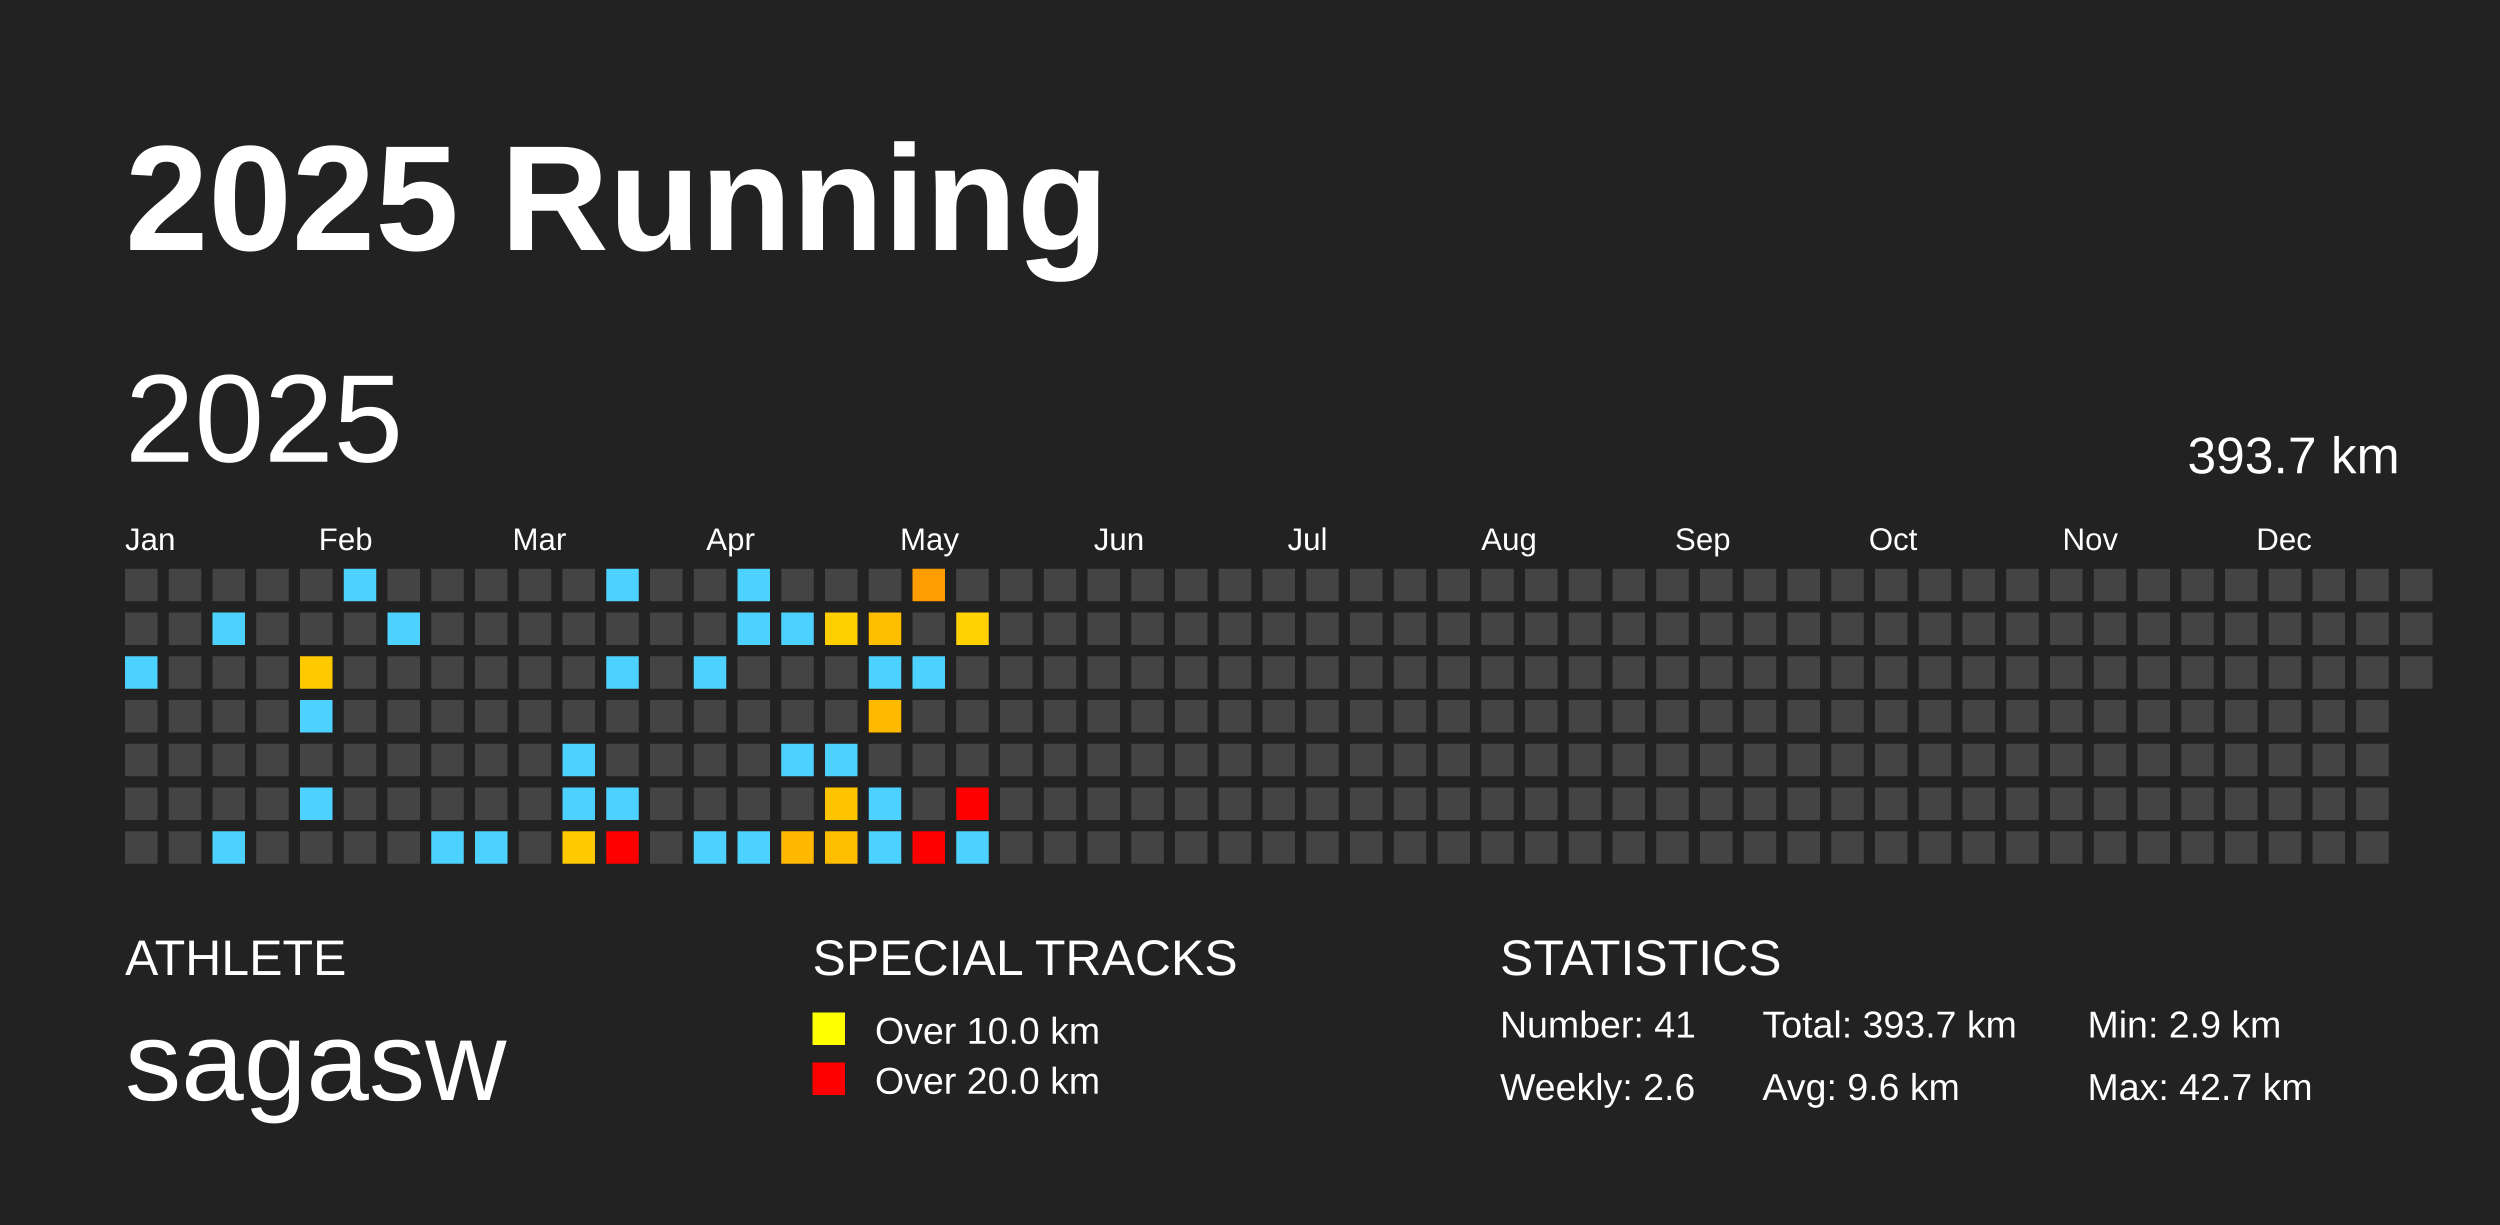
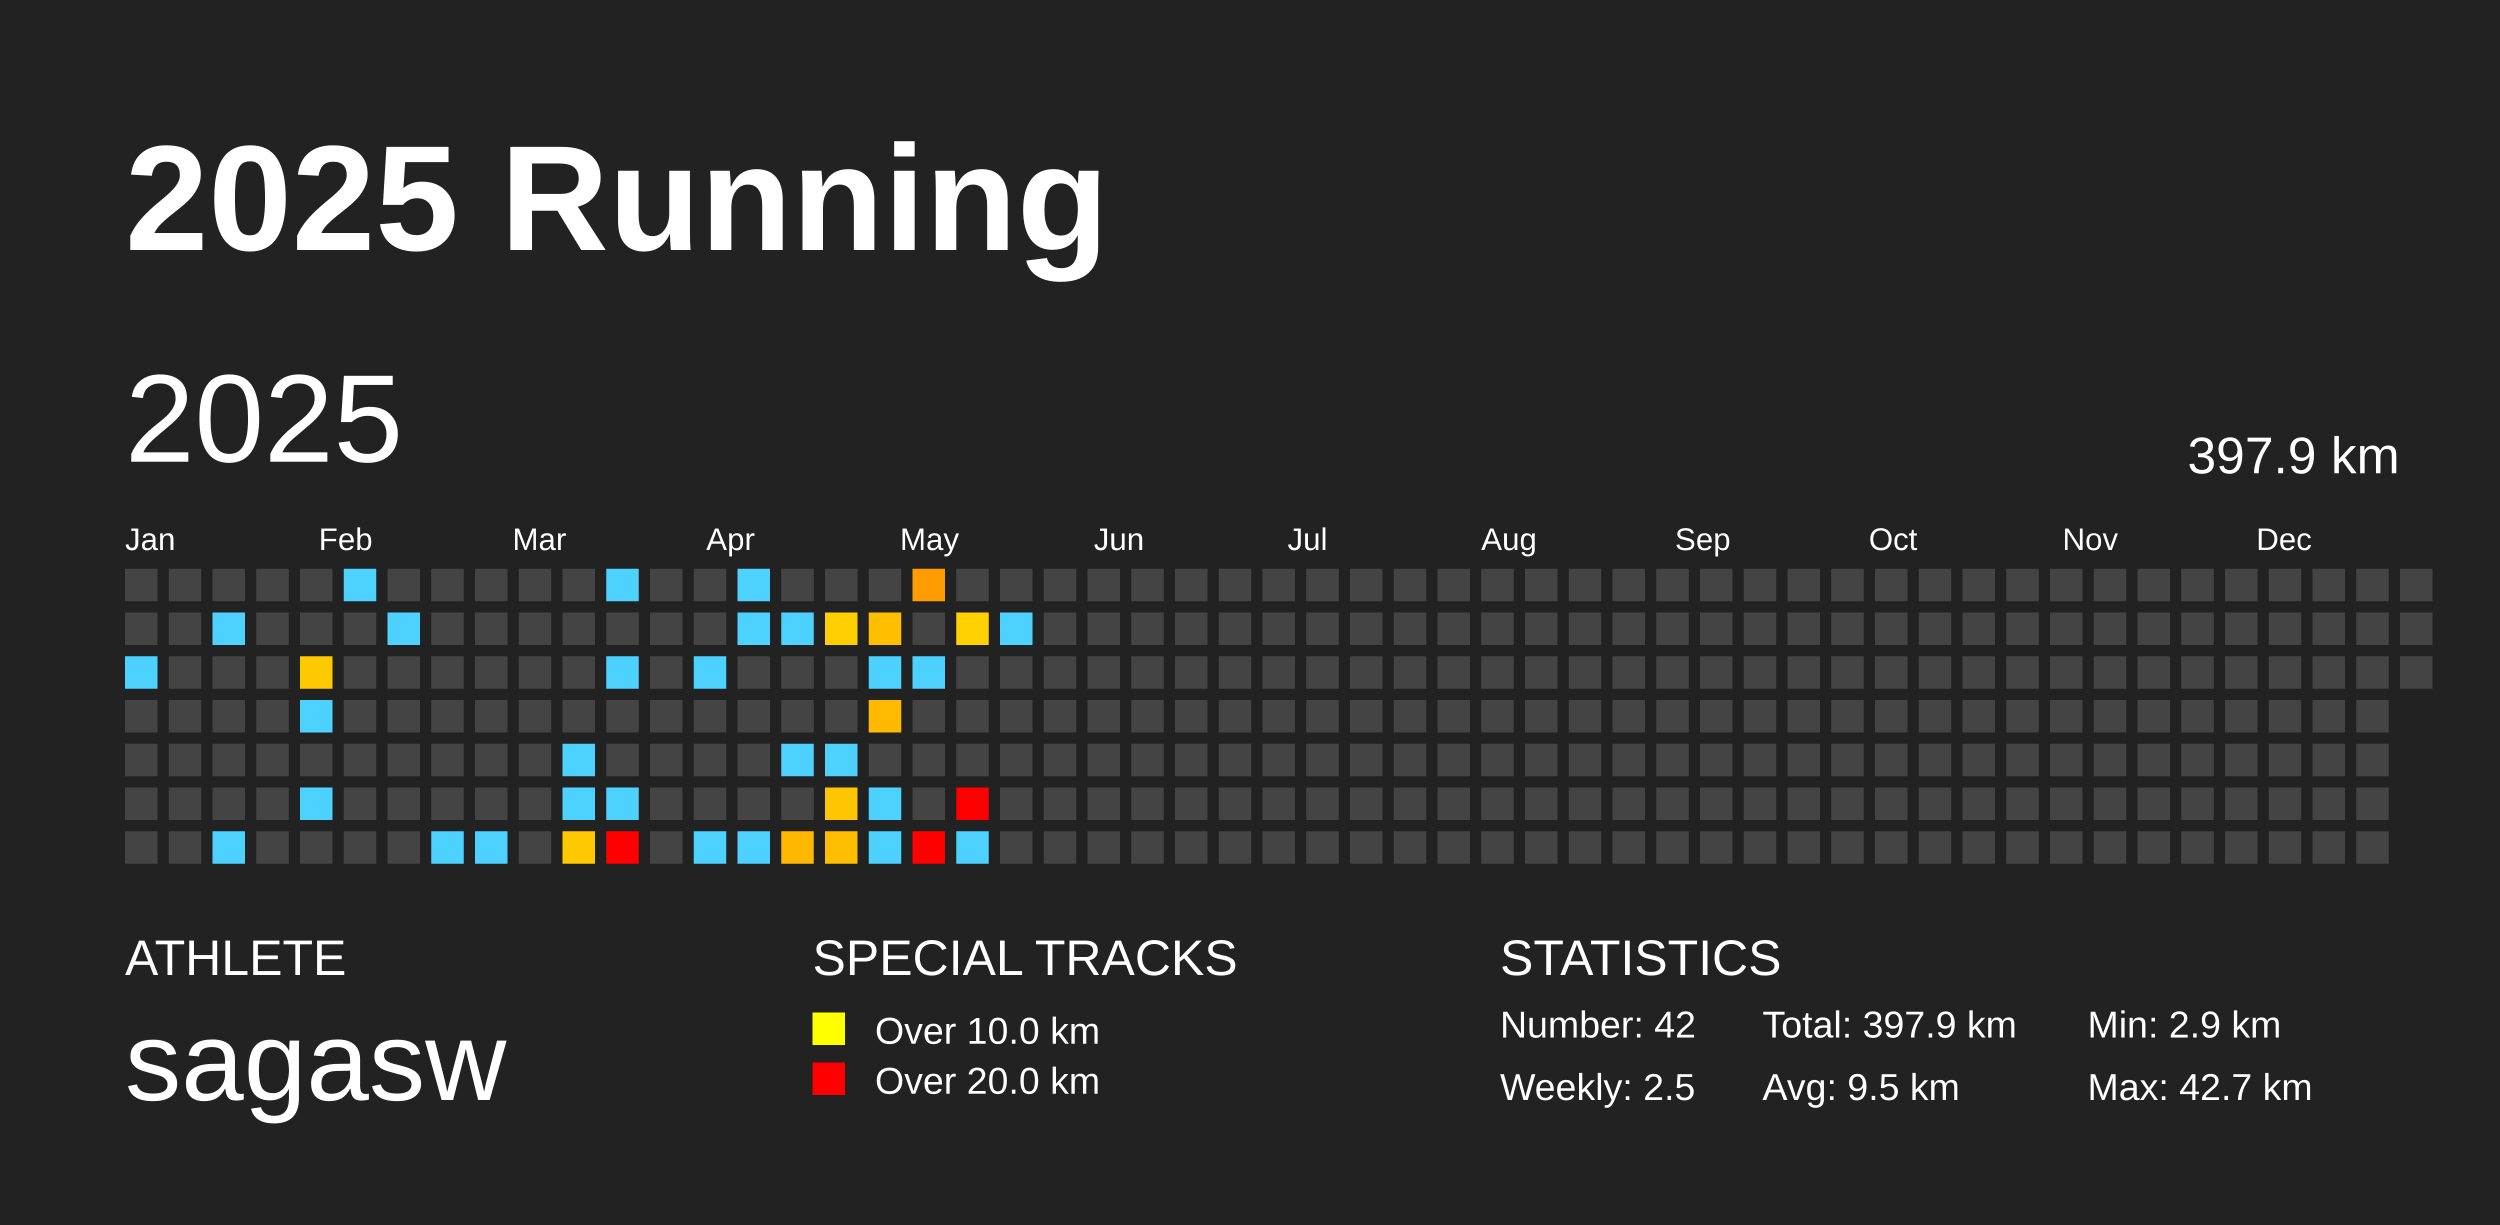
<svg xmlns="http://www.w3.org/2000/svg" baseProfile="full" height="98mm" version="1.1" viewBox="0,0,200,98" width="200mm">
  <defs />
  <rect fill="#222222" height="98" width="200" x="0" y="0" />
  <text fill="#FFFFFF" style="font-size:12px; font-family:Arial; font-weight:bold;" x="10" y="20">2025 Running</text>
  <text fill="#FFFFFF" style="font-size:4px; font-family:Arial" x="10" y="78">ATHLETE</text>
  <text fill="#FFFFFF" style="font-size:9px; font-family:Arial" x="10" y="88">sagasw</text>
  <text fill="#FFFFFF" style="font-size:4px; font-family:Arial" x="65" y="78">SPECIAL TRACKS</text>
  <rect fill="yellow" height="2.6" width="2.6" x="65" y="81" />
  <text fill="#FFFFFF" style="font-size:3px; font-family:Arial" x="70" y="83.5">Over 10.0 km</text>
  <rect fill="red" height="2.6" width="2.6" x="65" y="85" />
  <text fill="#FFFFFF" style="font-size:3px; font-family:Arial" x="70" y="87.5">Over 20.0 km</text>
  <text fill="#FFFFFF" style="font-size:4px; font-family:Arial" x="120" y="78">STATISTICS</text>
-   <text fill="#FFFFFF" style="font-size:3px; font-family:Arial" x="120" y="83">Number: 41</text>
-   <text fill="#FFFFFF" style="font-size:3px; font-family:Arial" x="120" y="88">Weekly: 2.6</text>
-   <text fill="#FFFFFF" style="font-size:3px; font-family:Arial" x="141" y="83">Total: 393.7 km</text>
-   <text fill="#FFFFFF" style="font-size:3px; font-family:Arial" x="141" y="88">Avg: 9.6 km</text>
+   <text fill="#FFFFFF" style="font-size:3px; font-family:Arial" x="120" y="83">Number: 42</text>
+   <text fill="#FFFFFF" style="font-size:3px; font-family:Arial" x="120" y="88">Weekly: 2.5</text>
+   <text fill="#FFFFFF" style="font-size:3px; font-family:Arial" x="141" y="83">Total: 397.9 km</text>
+   <text fill="#FFFFFF" style="font-size:3px; font-family:Arial" x="141" y="88">Avg: 9.5 km</text>
  <text fill="#FFFFFF" style="font-size:3px; font-family:Arial" x="167" y="83">Min: 2.9 km</text>
  <text fill="#FFFFFF" style="font-size:3px; font-family:Arial" x="167" y="88">Max: 42.7 km</text>
  <text dominant-baseline="hanging" fill="#FFFFFF" style="font-size:10.0px; font-family:Arial;" x="10" y="30">2025</text>
-   <text dominant-baseline="hanging" fill="#FFFFFF" style="font-size:4.125px; font-family:Arial;" x="175" y="35">393.7 km</text>
+   <text dominant-baseline="hanging" fill="#FFFFFF" style="font-size:4.125px; font-family:Arial;" x="175" y="35">397.9 km</text>
  <text fill="#FFFFFF" style="font-size:2.5px; font-family:Arial" x="10.0" y="44">Jan</text>
  <text fill="#FFFFFF" style="font-size:2.5px; font-family:Arial" x="25.5" y="44">Feb</text>
  <text fill="#FFFFFF" style="font-size:2.5px; font-family:Arial" x="41.0" y="44">Mar</text>
  <text fill="#FFFFFF" style="font-size:2.5px; font-family:Arial" x="56.5" y="44">Apr</text>
  <text fill="#FFFFFF" style="font-size:2.5px; font-family:Arial" x="72.0" y="44">May</text>
  <text fill="#FFFFFF" style="font-size:2.5px; font-family:Arial" x="87.5" y="44">Jun</text>
  <text fill="#FFFFFF" style="font-size:2.5px; font-family:Arial" x="103.0" y="44">Jul</text>
  <text fill="#FFFFFF" style="font-size:2.5px; font-family:Arial" x="118.5" y="44">Aug</text>
  <text fill="#FFFFFF" style="font-size:2.5px; font-family:Arial" x="134.0" y="44">Sep</text>
  <text fill="#FFFFFF" style="font-size:2.5px; font-family:Arial" x="149.5" y="44">Oct</text>
  <text fill="#FFFFFF" style="font-size:2.5px; font-family:Arial" x="165.0" y="44">Nov</text>
  <text fill="#FFFFFF" style="font-size:2.5px; font-family:Arial" x="180.5" y="44">Dec</text>
  <rect fill="#444444" height="2.6" width="2.6" x="10.0" y="45.5" />
  <rect fill="#444444" height="2.6" width="2.6" x="10.0" y="49.0" />
  <rect fill="#4dd2ff" height="2.6" width="2.6" x="10.0" y="52.5" />
  <rect fill="#444444" height="2.6" width="2.6" x="10.0" y="56.0" />
  <rect fill="#444444" height="2.6" width="2.6" x="10.0" y="59.5" />
  <rect fill="#444444" height="2.6" width="2.6" x="10.0" y="63.0" />
  <rect fill="#444444" height="2.6" width="2.6" x="10.0" y="66.5" />
  <rect fill="#444444" height="2.6" width="2.6" x="13.5" y="45.5" />
  <rect fill="#444444" height="2.6" width="2.6" x="13.5" y="49.0" />
  <rect fill="#444444" height="2.6" width="2.6" x="13.5" y="52.5" />
  <rect fill="#444444" height="2.6" width="2.6" x="13.5" y="56.0" />
  <rect fill="#444444" height="2.6" width="2.6" x="13.5" y="59.5" />
  <rect fill="#444444" height="2.6" width="2.6" x="13.5" y="63.0" />
  <rect fill="#444444" height="2.6" width="2.6" x="13.5" y="66.5" />
  <rect fill="#444444" height="2.6" width="2.6" x="17.0" y="45.5" />
  <rect fill="#4dd2ff" height="2.6" width="2.6" x="17.0" y="49.0" />
  <rect fill="#444444" height="2.6" width="2.6" x="17.0" y="52.5" />
  <rect fill="#444444" height="2.6" width="2.6" x="17.0" y="56.0" />
  <rect fill="#444444" height="2.6" width="2.6" x="17.0" y="59.5" />
  <rect fill="#444444" height="2.6" width="2.6" x="17.0" y="63.0" />
  <rect fill="#4dd2ff" height="2.6" width="2.6" x="17.0" y="66.5" />
  <rect fill="#444444" height="2.6" width="2.6" x="20.5" y="45.5" />
  <rect fill="#444444" height="2.6" width="2.6" x="20.5" y="49.0" />
  <rect fill="#444444" height="2.6" width="2.6" x="20.5" y="52.5" />
  <rect fill="#444444" height="2.6" width="2.6" x="20.5" y="56.0" />
  <rect fill="#444444" height="2.6" width="2.6" x="20.5" y="59.5" />
  <rect fill="#444444" height="2.6" width="2.6" x="20.5" y="63.0" />
  <rect fill="#444444" height="2.6" width="2.6" x="20.5" y="66.5" />
  <rect fill="#444444" height="2.6" width="2.6" x="24.0" y="45.5" />
  <rect fill="#444444" height="2.6" width="2.6" x="24.0" y="49.0" />
  <rect fill="#ffc900" height="2.6" width="2.6" x="24.0" y="52.5" />
  <rect fill="#4dd2ff" height="2.6" width="2.6" x="24.0" y="56.0" />
  <rect fill="#444444" height="2.6" width="2.6" x="24.0" y="59.5" />
  <rect fill="#4dd2ff" height="2.6" width="2.6" x="24.0" y="63.0" />
  <rect fill="#444444" height="2.6" width="2.6" x="24.0" y="66.5" />
  <rect fill="#4dd2ff" height="2.6" width="2.6" x="27.5" y="45.5" />
  <rect fill="#444444" height="2.6" width="2.6" x="27.5" y="49.0" />
  <rect fill="#444444" height="2.6" width="2.6" x="27.5" y="52.5" />
  <rect fill="#444444" height="2.6" width="2.6" x="27.5" y="56.0" />
  <rect fill="#444444" height="2.6" width="2.6" x="27.5" y="59.5" />
  <rect fill="#444444" height="2.6" width="2.6" x="27.5" y="63.0" />
  <rect fill="#444444" height="2.6" width="2.6" x="27.5" y="66.5" />
  <rect fill="#444444" height="2.6" width="2.6" x="31.0" y="45.5" />
  <rect fill="#4dd2ff" height="2.6" width="2.6" x="31.0" y="49.0" />
  <rect fill="#444444" height="2.6" width="2.6" x="31.0" y="52.5" />
  <rect fill="#444444" height="2.6" width="2.6" x="31.0" y="56.0" />
  <rect fill="#444444" height="2.6" width="2.6" x="31.0" y="59.5" />
  <rect fill="#444444" height="2.6" width="2.6" x="31.0" y="63.0" />
  <rect fill="#444444" height="2.6" width="2.6" x="31.0" y="66.5" />
  <rect fill="#444444" height="2.6" width="2.6" x="34.5" y="45.5" />
  <rect fill="#444444" height="2.6" width="2.6" x="34.5" y="49.0" />
  <rect fill="#444444" height="2.6" width="2.6" x="34.5" y="52.5" />
  <rect fill="#444444" height="2.6" width="2.6" x="34.5" y="56.0" />
  <rect fill="#444444" height="2.6" width="2.6" x="34.5" y="59.5" />
  <rect fill="#444444" height="2.6" width="2.6" x="34.5" y="63.0" />
  <rect fill="#4dd2ff" height="2.6" width="2.6" x="34.5" y="66.5" />
  <rect fill="#444444" height="2.6" width="2.6" x="38.0" y="45.5" />
  <rect fill="#444444" height="2.6" width="2.6" x="38.0" y="49.0" />
  <rect fill="#444444" height="2.6" width="2.6" x="38.0" y="52.5" />
  <rect fill="#444444" height="2.6" width="2.6" x="38.0" y="56.0" />
  <rect fill="#444444" height="2.6" width="2.6" x="38.0" y="59.5" />
  <rect fill="#444444" height="2.6" width="2.6" x="38.0" y="63.0" />
  <rect fill="#4dd2ff" height="2.6" width="2.6" x="38.0" y="66.5" />
  <rect fill="#444444" height="2.6" width="2.6" x="41.5" y="45.5" />
  <rect fill="#444444" height="2.6" width="2.6" x="41.5" y="49.0" />
  <rect fill="#444444" height="2.6" width="2.6" x="41.5" y="52.5" />
  <rect fill="#444444" height="2.6" width="2.6" x="41.5" y="56.0" />
  <rect fill="#444444" height="2.6" width="2.6" x="41.5" y="59.5" />
  <rect fill="#444444" height="2.6" width="2.6" x="41.5" y="63.0" />
  <rect fill="#444444" height="2.6" width="2.6" x="41.5" y="66.5" />
  <rect fill="#444444" height="2.6" width="2.6" x="45.0" y="45.5" />
  <rect fill="#444444" height="2.6" width="2.6" x="45.0" y="49.0" />
  <rect fill="#444444" height="2.6" width="2.6" x="45.0" y="52.5" />
  <rect fill="#444444" height="2.6" width="2.6" x="45.0" y="56.0" />
  <rect fill="#4dd2ff" height="2.6" width="2.6" x="45.0" y="59.5" />
  <rect fill="#4dd2ff" height="2.6" width="2.6" x="45.0" y="63.0" />
  <rect fill="#ffc900" height="2.6" width="2.6" x="45.0" y="66.5" />
  <rect fill="#4dd2ff" height="2.6" width="2.6" x="48.5" y="45.5" />
  <rect fill="#444444" height="2.6" width="2.6" x="48.5" y="49.0" />
  <rect fill="#4dd2ff" height="2.6" width="2.6" x="48.5" y="52.5" />
  <rect fill="#444444" height="2.6" width="2.6" x="48.5" y="56.0" />
  <rect fill="#444444" height="2.6" width="2.6" x="48.5" y="59.5" />
  <rect fill="#4dd2ff" height="2.6" width="2.6" x="48.5" y="63.0" />
  <rect fill="red" height="2.6" width="2.6" x="48.5" y="66.5" />
  <rect fill="#444444" height="2.6" width="2.6" x="52.0" y="45.5" />
  <rect fill="#444444" height="2.6" width="2.6" x="52.0" y="49.0" />
  <rect fill="#444444" height="2.6" width="2.6" x="52.0" y="52.5" />
  <rect fill="#444444" height="2.6" width="2.6" x="52.0" y="56.0" />
  <rect fill="#444444" height="2.6" width="2.6" x="52.0" y="59.5" />
  <rect fill="#444444" height="2.6" width="2.6" x="52.0" y="63.0" />
  <rect fill="#444444" height="2.6" width="2.6" x="52.0" y="66.5" />
  <rect fill="#444444" height="2.6" width="2.6" x="55.5" y="45.5" />
  <rect fill="#444444" height="2.6" width="2.6" x="55.5" y="49.0" />
  <rect fill="#4dd2ff" height="2.6" width="2.6" x="55.5" y="52.5" />
  <rect fill="#444444" height="2.6" width="2.6" x="55.5" y="56.0" />
  <rect fill="#444444" height="2.6" width="2.6" x="55.5" y="59.5" />
  <rect fill="#444444" height="2.6" width="2.6" x="55.5" y="63.0" />
  <rect fill="#4dd2ff" height="2.6" width="2.6" x="55.5" y="66.5" />
  <rect fill="#4dd2ff" height="2.6" width="2.6" x="59.0" y="45.5" />
  <rect fill="#4dd2ff" height="2.6" width="2.6" x="59.0" y="49.0" />
  <rect fill="#444444" height="2.6" width="2.6" x="59.0" y="52.5" />
  <rect fill="#444444" height="2.6" width="2.6" x="59.0" y="56.0" />
  <rect fill="#444444" height="2.6" width="2.6" x="59.0" y="59.5" />
  <rect fill="#444444" height="2.6" width="2.6" x="59.0" y="63.0" />
  <rect fill="#4dd2ff" height="2.6" width="2.6" x="59.0" y="66.5" />
  <rect fill="#444444" height="2.6" width="2.6" x="62.5" y="45.5" />
  <rect fill="#4dd2ff" height="2.6" width="2.6" x="62.5" y="49.0" />
  <rect fill="#444444" height="2.6" width="2.6" x="62.5" y="52.5" />
  <rect fill="#444444" height="2.6" width="2.6" x="62.5" y="56.0" />
  <rect fill="#4dd2ff" height="2.6" width="2.6" x="62.5" y="59.5" />
  <rect fill="#444444" height="2.6" width="2.6" x="62.5" y="63.0" />
  <rect fill="#ffb800" height="2.6" width="2.6" x="62.5" y="66.5" />
  <rect fill="#444444" height="2.6" width="2.6" x="66.0" y="45.5" />
  <rect fill="#ffcf00" height="2.6" width="2.6" x="66.0" y="49.0" />
  <rect fill="#444444" height="2.6" width="2.6" x="66.0" y="52.5" />
  <rect fill="#444444" height="2.6" width="2.6" x="66.0" y="56.0" />
  <rect fill="#4dd2ff" height="2.6" width="2.6" x="66.0" y="59.5" />
  <rect fill="#ffc500" height="2.6" width="2.6" x="66.0" y="63.0" />
  <rect fill="#ffbe00" height="2.6" width="2.6" x="66.0" y="66.5" />
  <rect fill="#444444" height="2.6" width="2.6" x="69.5" y="45.5" />
  <rect fill="#ffbe00" height="2.6" width="2.6" x="69.5" y="49.0" />
  <rect fill="#4dd2ff" height="2.6" width="2.6" x="69.5" y="52.5" />
  <rect fill="#ffba00" height="2.6" width="2.6" x="69.5" y="56.0" />
  <rect fill="#444444" height="2.6" width="2.6" x="69.5" y="59.5" />
  <rect fill="#4dd2ff" height="2.6" width="2.6" x="69.5" y="63.0" />
  <rect fill="#4dd2ff" height="2.6" width="2.6" x="69.5" y="66.5" />
  <rect fill="#ff9c00" height="2.6" width="2.6" x="73.0" y="45.5" />
  <rect fill="#444444" height="2.6" width="2.6" x="73.0" y="49.0" />
  <rect fill="#4dd2ff" height="2.6" width="2.6" x="73.0" y="52.5" />
  <rect fill="#444444" height="2.6" width="2.6" x="73.0" y="56.0" />
  <rect fill="#444444" height="2.6" width="2.6" x="73.0" y="59.5" />
  <rect fill="#444444" height="2.6" width="2.6" x="73.0" y="63.0" />
  <rect fill="red" height="2.6" width="2.6" x="73.0" y="66.5" />
  <rect fill="#444444" height="2.6" width="2.6" x="76.5" y="45.5" />
  <rect fill="#ffd100" height="2.6" width="2.6" x="76.5" y="49.0" />
  <rect fill="#444444" height="2.6" width="2.6" x="76.5" y="52.5" />
  <rect fill="#444444" height="2.6" width="2.6" x="76.5" y="56.0" />
  <rect fill="#444444" height="2.6" width="2.6" x="76.5" y="59.5" />
  <rect fill="red" height="2.6" width="2.6" x="76.5" y="63.0" />
  <rect fill="#4dd2ff" height="2.6" width="2.6" x="76.5" y="66.5" />
  <rect fill="#444444" height="2.6" width="2.6" x="80.0" y="45.5" />
-   <rect fill="#444444" height="2.6" width="2.6" x="80.0" y="49.0" />
+   <rect fill="#4dd2ff" height="2.6" width="2.6" x="80.0" y="49.0" />
  <rect fill="#444444" height="2.6" width="2.6" x="80.0" y="52.5" />
  <rect fill="#444444" height="2.6" width="2.6" x="80.0" y="56.0" />
  <rect fill="#444444" height="2.6" width="2.6" x="80.0" y="59.5" />
  <rect fill="#444444" height="2.6" width="2.6" x="80.0" y="63.0" />
  <rect fill="#444444" height="2.6" width="2.6" x="80.0" y="66.5" />
  <rect fill="#444444" height="2.6" width="2.6" x="83.5" y="45.5" />
  <rect fill="#444444" height="2.6" width="2.6" x="83.5" y="49.0" />
  <rect fill="#444444" height="2.6" width="2.6" x="83.5" y="52.5" />
  <rect fill="#444444" height="2.6" width="2.6" x="83.5" y="56.0" />
  <rect fill="#444444" height="2.6" width="2.6" x="83.5" y="59.5" />
  <rect fill="#444444" height="2.6" width="2.6" x="83.5" y="63.0" />
  <rect fill="#444444" height="2.6" width="2.6" x="83.5" y="66.5" />
  <rect fill="#444444" height="2.6" width="2.6" x="87.0" y="45.5" />
  <rect fill="#444444" height="2.6" width="2.6" x="87.0" y="49.0" />
  <rect fill="#444444" height="2.6" width="2.6" x="87.0" y="52.5" />
  <rect fill="#444444" height="2.6" width="2.6" x="87.0" y="56.0" />
  <rect fill="#444444" height="2.6" width="2.6" x="87.0" y="59.5" />
  <rect fill="#444444" height="2.6" width="2.6" x="87.0" y="63.0" />
  <rect fill="#444444" height="2.6" width="2.6" x="87.0" y="66.5" />
  <rect fill="#444444" height="2.6" width="2.6" x="90.5" y="45.5" />
  <rect fill="#444444" height="2.6" width="2.6" x="90.5" y="49.0" />
  <rect fill="#444444" height="2.6" width="2.6" x="90.5" y="52.5" />
  <rect fill="#444444" height="2.6" width="2.6" x="90.5" y="56.0" />
  <rect fill="#444444" height="2.6" width="2.6" x="90.5" y="59.5" />
  <rect fill="#444444" height="2.6" width="2.6" x="90.5" y="63.0" />
  <rect fill="#444444" height="2.6" width="2.6" x="90.5" y="66.5" />
  <rect fill="#444444" height="2.6" width="2.6" x="94.0" y="45.5" />
  <rect fill="#444444" height="2.6" width="2.6" x="94.0" y="49.0" />
  <rect fill="#444444" height="2.6" width="2.6" x="94.0" y="52.5" />
  <rect fill="#444444" height="2.6" width="2.6" x="94.0" y="56.0" />
  <rect fill="#444444" height="2.6" width="2.6" x="94.0" y="59.5" />
  <rect fill="#444444" height="2.6" width="2.6" x="94.0" y="63.0" />
  <rect fill="#444444" height="2.6" width="2.6" x="94.0" y="66.5" />
  <rect fill="#444444" height="2.6" width="2.6" x="97.5" y="45.5" />
  <rect fill="#444444" height="2.6" width="2.6" x="97.5" y="49.0" />
  <rect fill="#444444" height="2.6" width="2.6" x="97.5" y="52.5" />
  <rect fill="#444444" height="2.6" width="2.6" x="97.5" y="56.0" />
  <rect fill="#444444" height="2.6" width="2.6" x="97.5" y="59.5" />
  <rect fill="#444444" height="2.6" width="2.6" x="97.5" y="63.0" />
  <rect fill="#444444" height="2.6" width="2.6" x="97.5" y="66.5" />
  <rect fill="#444444" height="2.6" width="2.6" x="101.0" y="45.5" />
  <rect fill="#444444" height="2.6" width="2.6" x="101.0" y="49.0" />
  <rect fill="#444444" height="2.6" width="2.6" x="101.0" y="52.5" />
  <rect fill="#444444" height="2.6" width="2.6" x="101.0" y="56.0" />
  <rect fill="#444444" height="2.6" width="2.6" x="101.0" y="59.5" />
  <rect fill="#444444" height="2.6" width="2.6" x="101.0" y="63.0" />
  <rect fill="#444444" height="2.6" width="2.6" x="101.0" y="66.5" />
  <rect fill="#444444" height="2.6" width="2.6" x="104.5" y="45.5" />
  <rect fill="#444444" height="2.6" width="2.6" x="104.5" y="49.0" />
  <rect fill="#444444" height="2.6" width="2.6" x="104.5" y="52.5" />
  <rect fill="#444444" height="2.6" width="2.6" x="104.5" y="56.0" />
  <rect fill="#444444" height="2.6" width="2.6" x="104.5" y="59.5" />
  <rect fill="#444444" height="2.6" width="2.6" x="104.5" y="63.0" />
  <rect fill="#444444" height="2.6" width="2.6" x="104.5" y="66.5" />
  <rect fill="#444444" height="2.6" width="2.6" x="108.0" y="45.5" />
  <rect fill="#444444" height="2.6" width="2.6" x="108.0" y="49.0" />
  <rect fill="#444444" height="2.6" width="2.6" x="108.0" y="52.5" />
  <rect fill="#444444" height="2.6" width="2.6" x="108.0" y="56.0" />
  <rect fill="#444444" height="2.6" width="2.6" x="108.0" y="59.5" />
  <rect fill="#444444" height="2.6" width="2.6" x="108.0" y="63.0" />
  <rect fill="#444444" height="2.6" width="2.6" x="108.0" y="66.5" />
  <rect fill="#444444" height="2.6" width="2.6" x="111.5" y="45.5" />
  <rect fill="#444444" height="2.6" width="2.6" x="111.5" y="49.0" />
  <rect fill="#444444" height="2.6" width="2.6" x="111.5" y="52.5" />
  <rect fill="#444444" height="2.6" width="2.6" x="111.5" y="56.0" />
  <rect fill="#444444" height="2.6" width="2.6" x="111.5" y="59.5" />
  <rect fill="#444444" height="2.6" width="2.6" x="111.5" y="63.0" />
  <rect fill="#444444" height="2.6" width="2.6" x="111.5" y="66.5" />
  <rect fill="#444444" height="2.6" width="2.6" x="115.0" y="45.5" />
  <rect fill="#444444" height="2.6" width="2.6" x="115.0" y="49.0" />
  <rect fill="#444444" height="2.6" width="2.6" x="115.0" y="52.5" />
  <rect fill="#444444" height="2.6" width="2.6" x="115.0" y="56.0" />
  <rect fill="#444444" height="2.6" width="2.6" x="115.0" y="59.5" />
  <rect fill="#444444" height="2.6" width="2.6" x="115.0" y="63.0" />
  <rect fill="#444444" height="2.6" width="2.6" x="115.0" y="66.5" />
  <rect fill="#444444" height="2.6" width="2.6" x="118.5" y="45.5" />
  <rect fill="#444444" height="2.6" width="2.6" x="118.5" y="49.0" />
  <rect fill="#444444" height="2.6" width="2.6" x="118.5" y="52.5" />
  <rect fill="#444444" height="2.6" width="2.6" x="118.5" y="56.0" />
  <rect fill="#444444" height="2.6" width="2.6" x="118.5" y="59.5" />
  <rect fill="#444444" height="2.6" width="2.6" x="118.5" y="63.0" />
  <rect fill="#444444" height="2.6" width="2.6" x="118.5" y="66.5" />
  <rect fill="#444444" height="2.6" width="2.6" x="122.0" y="45.5" />
  <rect fill="#444444" height="2.6" width="2.6" x="122.0" y="49.0" />
  <rect fill="#444444" height="2.6" width="2.6" x="122.0" y="52.5" />
  <rect fill="#444444" height="2.6" width="2.6" x="122.0" y="56.0" />
  <rect fill="#444444" height="2.6" width="2.6" x="122.0" y="59.5" />
  <rect fill="#444444" height="2.6" width="2.6" x="122.0" y="63.0" />
  <rect fill="#444444" height="2.6" width="2.6" x="122.0" y="66.5" />
  <rect fill="#444444" height="2.6" width="2.6" x="125.5" y="45.5" />
  <rect fill="#444444" height="2.6" width="2.6" x="125.5" y="49.0" />
  <rect fill="#444444" height="2.6" width="2.6" x="125.5" y="52.5" />
  <rect fill="#444444" height="2.6" width="2.6" x="125.5" y="56.0" />
  <rect fill="#444444" height="2.6" width="2.6" x="125.5" y="59.5" />
  <rect fill="#444444" height="2.6" width="2.6" x="125.5" y="63.0" />
  <rect fill="#444444" height="2.6" width="2.6" x="125.5" y="66.5" />
  <rect fill="#444444" height="2.6" width="2.6" x="129.0" y="45.5" />
  <rect fill="#444444" height="2.6" width="2.6" x="129.0" y="49.0" />
  <rect fill="#444444" height="2.6" width="2.6" x="129.0" y="52.5" />
  <rect fill="#444444" height="2.6" width="2.6" x="129.0" y="56.0" />
  <rect fill="#444444" height="2.6" width="2.6" x="129.0" y="59.5" />
  <rect fill="#444444" height="2.6" width="2.6" x="129.0" y="63.0" />
  <rect fill="#444444" height="2.6" width="2.6" x="129.0" y="66.5" />
  <rect fill="#444444" height="2.6" width="2.6" x="132.5" y="45.5" />
  <rect fill="#444444" height="2.6" width="2.6" x="132.5" y="49.0" />
  <rect fill="#444444" height="2.6" width="2.6" x="132.5" y="52.5" />
  <rect fill="#444444" height="2.6" width="2.6" x="132.5" y="56.0" />
  <rect fill="#444444" height="2.6" width="2.6" x="132.5" y="59.5" />
  <rect fill="#444444" height="2.6" width="2.6" x="132.5" y="63.0" />
  <rect fill="#444444" height="2.6" width="2.6" x="132.5" y="66.5" />
  <rect fill="#444444" height="2.6" width="2.6" x="136.0" y="45.5" />
  <rect fill="#444444" height="2.6" width="2.6" x="136.0" y="49.0" />
  <rect fill="#444444" height="2.6" width="2.6" x="136.0" y="52.5" />
  <rect fill="#444444" height="2.6" width="2.6" x="136.0" y="56.0" />
  <rect fill="#444444" height="2.6" width="2.6" x="136.0" y="59.5" />
  <rect fill="#444444" height="2.6" width="2.6" x="136.0" y="63.0" />
  <rect fill="#444444" height="2.6" width="2.6" x="136.0" y="66.5" />
  <rect fill="#444444" height="2.6" width="2.6" x="139.5" y="45.5" />
  <rect fill="#444444" height="2.6" width="2.6" x="139.5" y="49.0" />
  <rect fill="#444444" height="2.6" width="2.6" x="139.5" y="52.5" />
  <rect fill="#444444" height="2.6" width="2.6" x="139.5" y="56.0" />
  <rect fill="#444444" height="2.6" width="2.6" x="139.5" y="59.5" />
  <rect fill="#444444" height="2.6" width="2.6" x="139.5" y="63.0" />
  <rect fill="#444444" height="2.6" width="2.6" x="139.5" y="66.5" />
  <rect fill="#444444" height="2.6" width="2.6" x="143.0" y="45.5" />
  <rect fill="#444444" height="2.6" width="2.6" x="143.0" y="49.0" />
  <rect fill="#444444" height="2.6" width="2.6" x="143.0" y="52.5" />
  <rect fill="#444444" height="2.6" width="2.6" x="143.0" y="56.0" />
  <rect fill="#444444" height="2.6" width="2.6" x="143.0" y="59.5" />
  <rect fill="#444444" height="2.6" width="2.6" x="143.0" y="63.0" />
  <rect fill="#444444" height="2.6" width="2.6" x="143.0" y="66.5" />
  <rect fill="#444444" height="2.6" width="2.6" x="146.5" y="45.5" />
  <rect fill="#444444" height="2.6" width="2.6" x="146.5" y="49.0" />
  <rect fill="#444444" height="2.6" width="2.6" x="146.5" y="52.5" />
  <rect fill="#444444" height="2.6" width="2.6" x="146.5" y="56.0" />
  <rect fill="#444444" height="2.6" width="2.6" x="146.5" y="59.5" />
  <rect fill="#444444" height="2.6" width="2.6" x="146.5" y="63.0" />
  <rect fill="#444444" height="2.6" width="2.6" x="146.5" y="66.5" />
  <rect fill="#444444" height="2.6" width="2.6" x="150.0" y="45.5" />
  <rect fill="#444444" height="2.6" width="2.6" x="150.0" y="49.0" />
  <rect fill="#444444" height="2.6" width="2.6" x="150.0" y="52.5" />
  <rect fill="#444444" height="2.6" width="2.6" x="150.0" y="56.0" />
  <rect fill="#444444" height="2.6" width="2.6" x="150.0" y="59.5" />
  <rect fill="#444444" height="2.6" width="2.6" x="150.0" y="63.0" />
  <rect fill="#444444" height="2.6" width="2.6" x="150.0" y="66.5" />
  <rect fill="#444444" height="2.6" width="2.6" x="153.5" y="45.5" />
  <rect fill="#444444" height="2.6" width="2.6" x="153.5" y="49.0" />
  <rect fill="#444444" height="2.6" width="2.6" x="153.5" y="52.5" />
  <rect fill="#444444" height="2.6" width="2.6" x="153.5" y="56.0" />
  <rect fill="#444444" height="2.6" width="2.6" x="153.5" y="59.5" />
  <rect fill="#444444" height="2.6" width="2.6" x="153.5" y="63.0" />
  <rect fill="#444444" height="2.6" width="2.6" x="153.5" y="66.5" />
  <rect fill="#444444" height="2.6" width="2.6" x="157.0" y="45.5" />
  <rect fill="#444444" height="2.6" width="2.6" x="157.0" y="49.0" />
  <rect fill="#444444" height="2.6" width="2.6" x="157.0" y="52.5" />
  <rect fill="#444444" height="2.6" width="2.6" x="157.0" y="56.0" />
  <rect fill="#444444" height="2.6" width="2.6" x="157.0" y="59.5" />
  <rect fill="#444444" height="2.6" width="2.6" x="157.0" y="63.0" />
  <rect fill="#444444" height="2.6" width="2.6" x="157.0" y="66.5" />
  <rect fill="#444444" height="2.6" width="2.6" x="160.5" y="45.5" />
  <rect fill="#444444" height="2.6" width="2.6" x="160.5" y="49.0" />
  <rect fill="#444444" height="2.6" width="2.6" x="160.5" y="52.5" />
  <rect fill="#444444" height="2.6" width="2.6" x="160.5" y="56.0" />
  <rect fill="#444444" height="2.6" width="2.6" x="160.5" y="59.5" />
  <rect fill="#444444" height="2.6" width="2.6" x="160.5" y="63.0" />
  <rect fill="#444444" height="2.6" width="2.6" x="160.5" y="66.5" />
  <rect fill="#444444" height="2.6" width="2.6" x="164.0" y="45.5" />
  <rect fill="#444444" height="2.6" width="2.6" x="164.0" y="49.0" />
  <rect fill="#444444" height="2.6" width="2.6" x="164.0" y="52.5" />
  <rect fill="#444444" height="2.6" width="2.6" x="164.0" y="56.0" />
  <rect fill="#444444" height="2.6" width="2.6" x="164.0" y="59.5" />
  <rect fill="#444444" height="2.6" width="2.6" x="164.0" y="63.0" />
  <rect fill="#444444" height="2.6" width="2.6" x="164.0" y="66.5" />
  <rect fill="#444444" height="2.6" width="2.6" x="167.5" y="45.5" />
  <rect fill="#444444" height="2.6" width="2.6" x="167.5" y="49.0" />
  <rect fill="#444444" height="2.6" width="2.6" x="167.5" y="52.5" />
  <rect fill="#444444" height="2.6" width="2.6" x="167.5" y="56.0" />
  <rect fill="#444444" height="2.6" width="2.6" x="167.5" y="59.5" />
  <rect fill="#444444" height="2.6" width="2.6" x="167.5" y="63.0" />
  <rect fill="#444444" height="2.6" width="2.6" x="167.5" y="66.5" />
  <rect fill="#444444" height="2.6" width="2.6" x="171.0" y="45.5" />
  <rect fill="#444444" height="2.6" width="2.6" x="171.0" y="49.0" />
  <rect fill="#444444" height="2.6" width="2.6" x="171.0" y="52.5" />
  <rect fill="#444444" height="2.6" width="2.6" x="171.0" y="56.0" />
  <rect fill="#444444" height="2.6" width="2.6" x="171.0" y="59.5" />
  <rect fill="#444444" height="2.6" width="2.6" x="171.0" y="63.0" />
  <rect fill="#444444" height="2.6" width="2.6" x="171.0" y="66.5" />
  <rect fill="#444444" height="2.6" width="2.6" x="174.5" y="45.5" />
  <rect fill="#444444" height="2.6" width="2.6" x="174.5" y="49.0" />
  <rect fill="#444444" height="2.6" width="2.6" x="174.5" y="52.5" />
  <rect fill="#444444" height="2.6" width="2.6" x="174.5" y="56.0" />
  <rect fill="#444444" height="2.6" width="2.6" x="174.5" y="59.5" />
  <rect fill="#444444" height="2.6" width="2.6" x="174.5" y="63.0" />
  <rect fill="#444444" height="2.6" width="2.6" x="174.5" y="66.5" />
  <rect fill="#444444" height="2.6" width="2.6" x="178.0" y="45.5" />
  <rect fill="#444444" height="2.6" width="2.6" x="178.0" y="49.0" />
  <rect fill="#444444" height="2.6" width="2.6" x="178.0" y="52.5" />
  <rect fill="#444444" height="2.6" width="2.6" x="178.0" y="56.0" />
  <rect fill="#444444" height="2.6" width="2.6" x="178.0" y="59.5" />
  <rect fill="#444444" height="2.6" width="2.6" x="178.0" y="63.0" />
  <rect fill="#444444" height="2.6" width="2.6" x="178.0" y="66.5" />
  <rect fill="#444444" height="2.6" width="2.6" x="181.5" y="45.5" />
  <rect fill="#444444" height="2.6" width="2.6" x="181.5" y="49.0" />
  <rect fill="#444444" height="2.6" width="2.6" x="181.5" y="52.5" />
  <rect fill="#444444" height="2.6" width="2.6" x="181.5" y="56.0" />
  <rect fill="#444444" height="2.6" width="2.6" x="181.5" y="59.5" />
  <rect fill="#444444" height="2.6" width="2.6" x="181.5" y="63.0" />
  <rect fill="#444444" height="2.6" width="2.6" x="181.5" y="66.5" />
  <rect fill="#444444" height="2.6" width="2.6" x="185.0" y="45.5" />
  <rect fill="#444444" height="2.6" width="2.6" x="185.0" y="49.0" />
  <rect fill="#444444" height="2.6" width="2.6" x="185.0" y="52.5" />
  <rect fill="#444444" height="2.6" width="2.6" x="185.0" y="56.0" />
  <rect fill="#444444" height="2.6" width="2.6" x="185.0" y="59.5" />
  <rect fill="#444444" height="2.6" width="2.6" x="185.0" y="63.0" />
  <rect fill="#444444" height="2.6" width="2.6" x="185.0" y="66.5" />
  <rect fill="#444444" height="2.6" width="2.6" x="188.5" y="45.5" />
  <rect fill="#444444" height="2.6" width="2.6" x="188.5" y="49.0" />
  <rect fill="#444444" height="2.6" width="2.6" x="188.5" y="52.5" />
  <rect fill="#444444" height="2.6" width="2.6" x="188.5" y="56.0" />
  <rect fill="#444444" height="2.6" width="2.6" x="188.5" y="59.5" />
  <rect fill="#444444" height="2.6" width="2.6" x="188.5" y="63.0" />
  <rect fill="#444444" height="2.6" width="2.6" x="188.5" y="66.5" />
  <rect fill="#444444" height="2.6" width="2.6" x="192.0" y="45.5" />
  <rect fill="#444444" height="2.6" width="2.6" x="192.0" y="49.0" />
  <rect fill="#444444" height="2.6" width="2.6" x="192.0" y="52.5" />
</svg>
